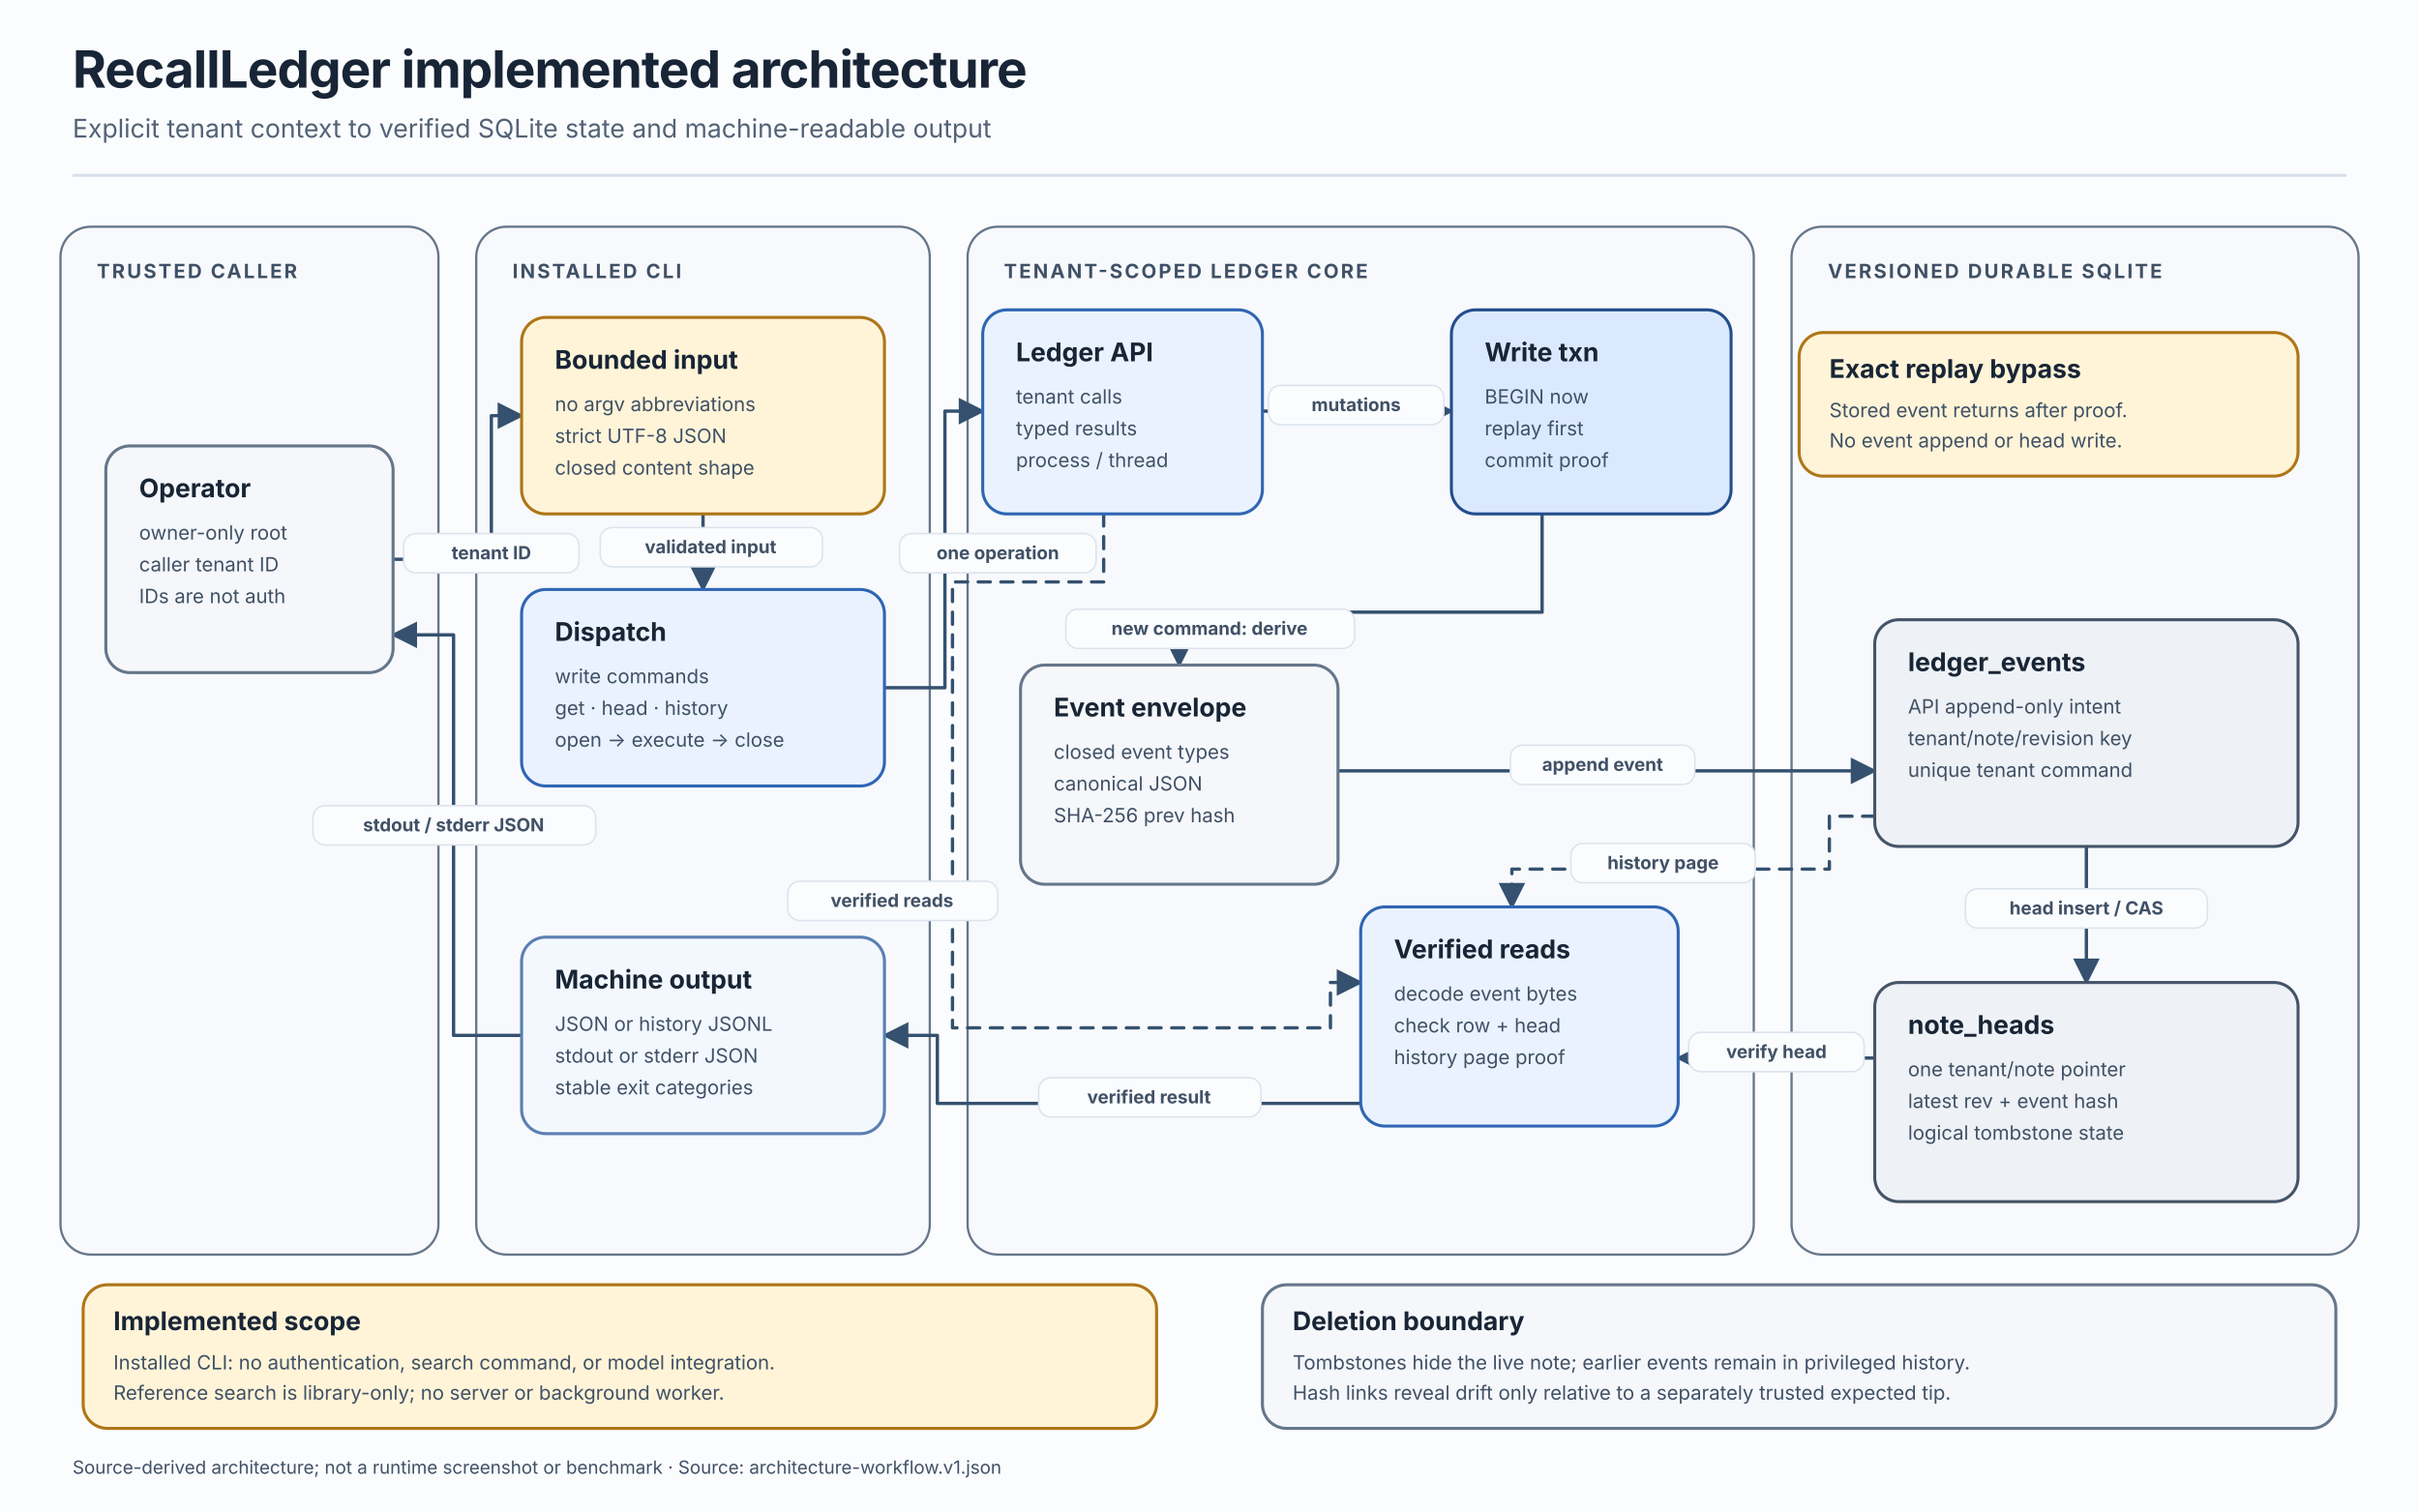
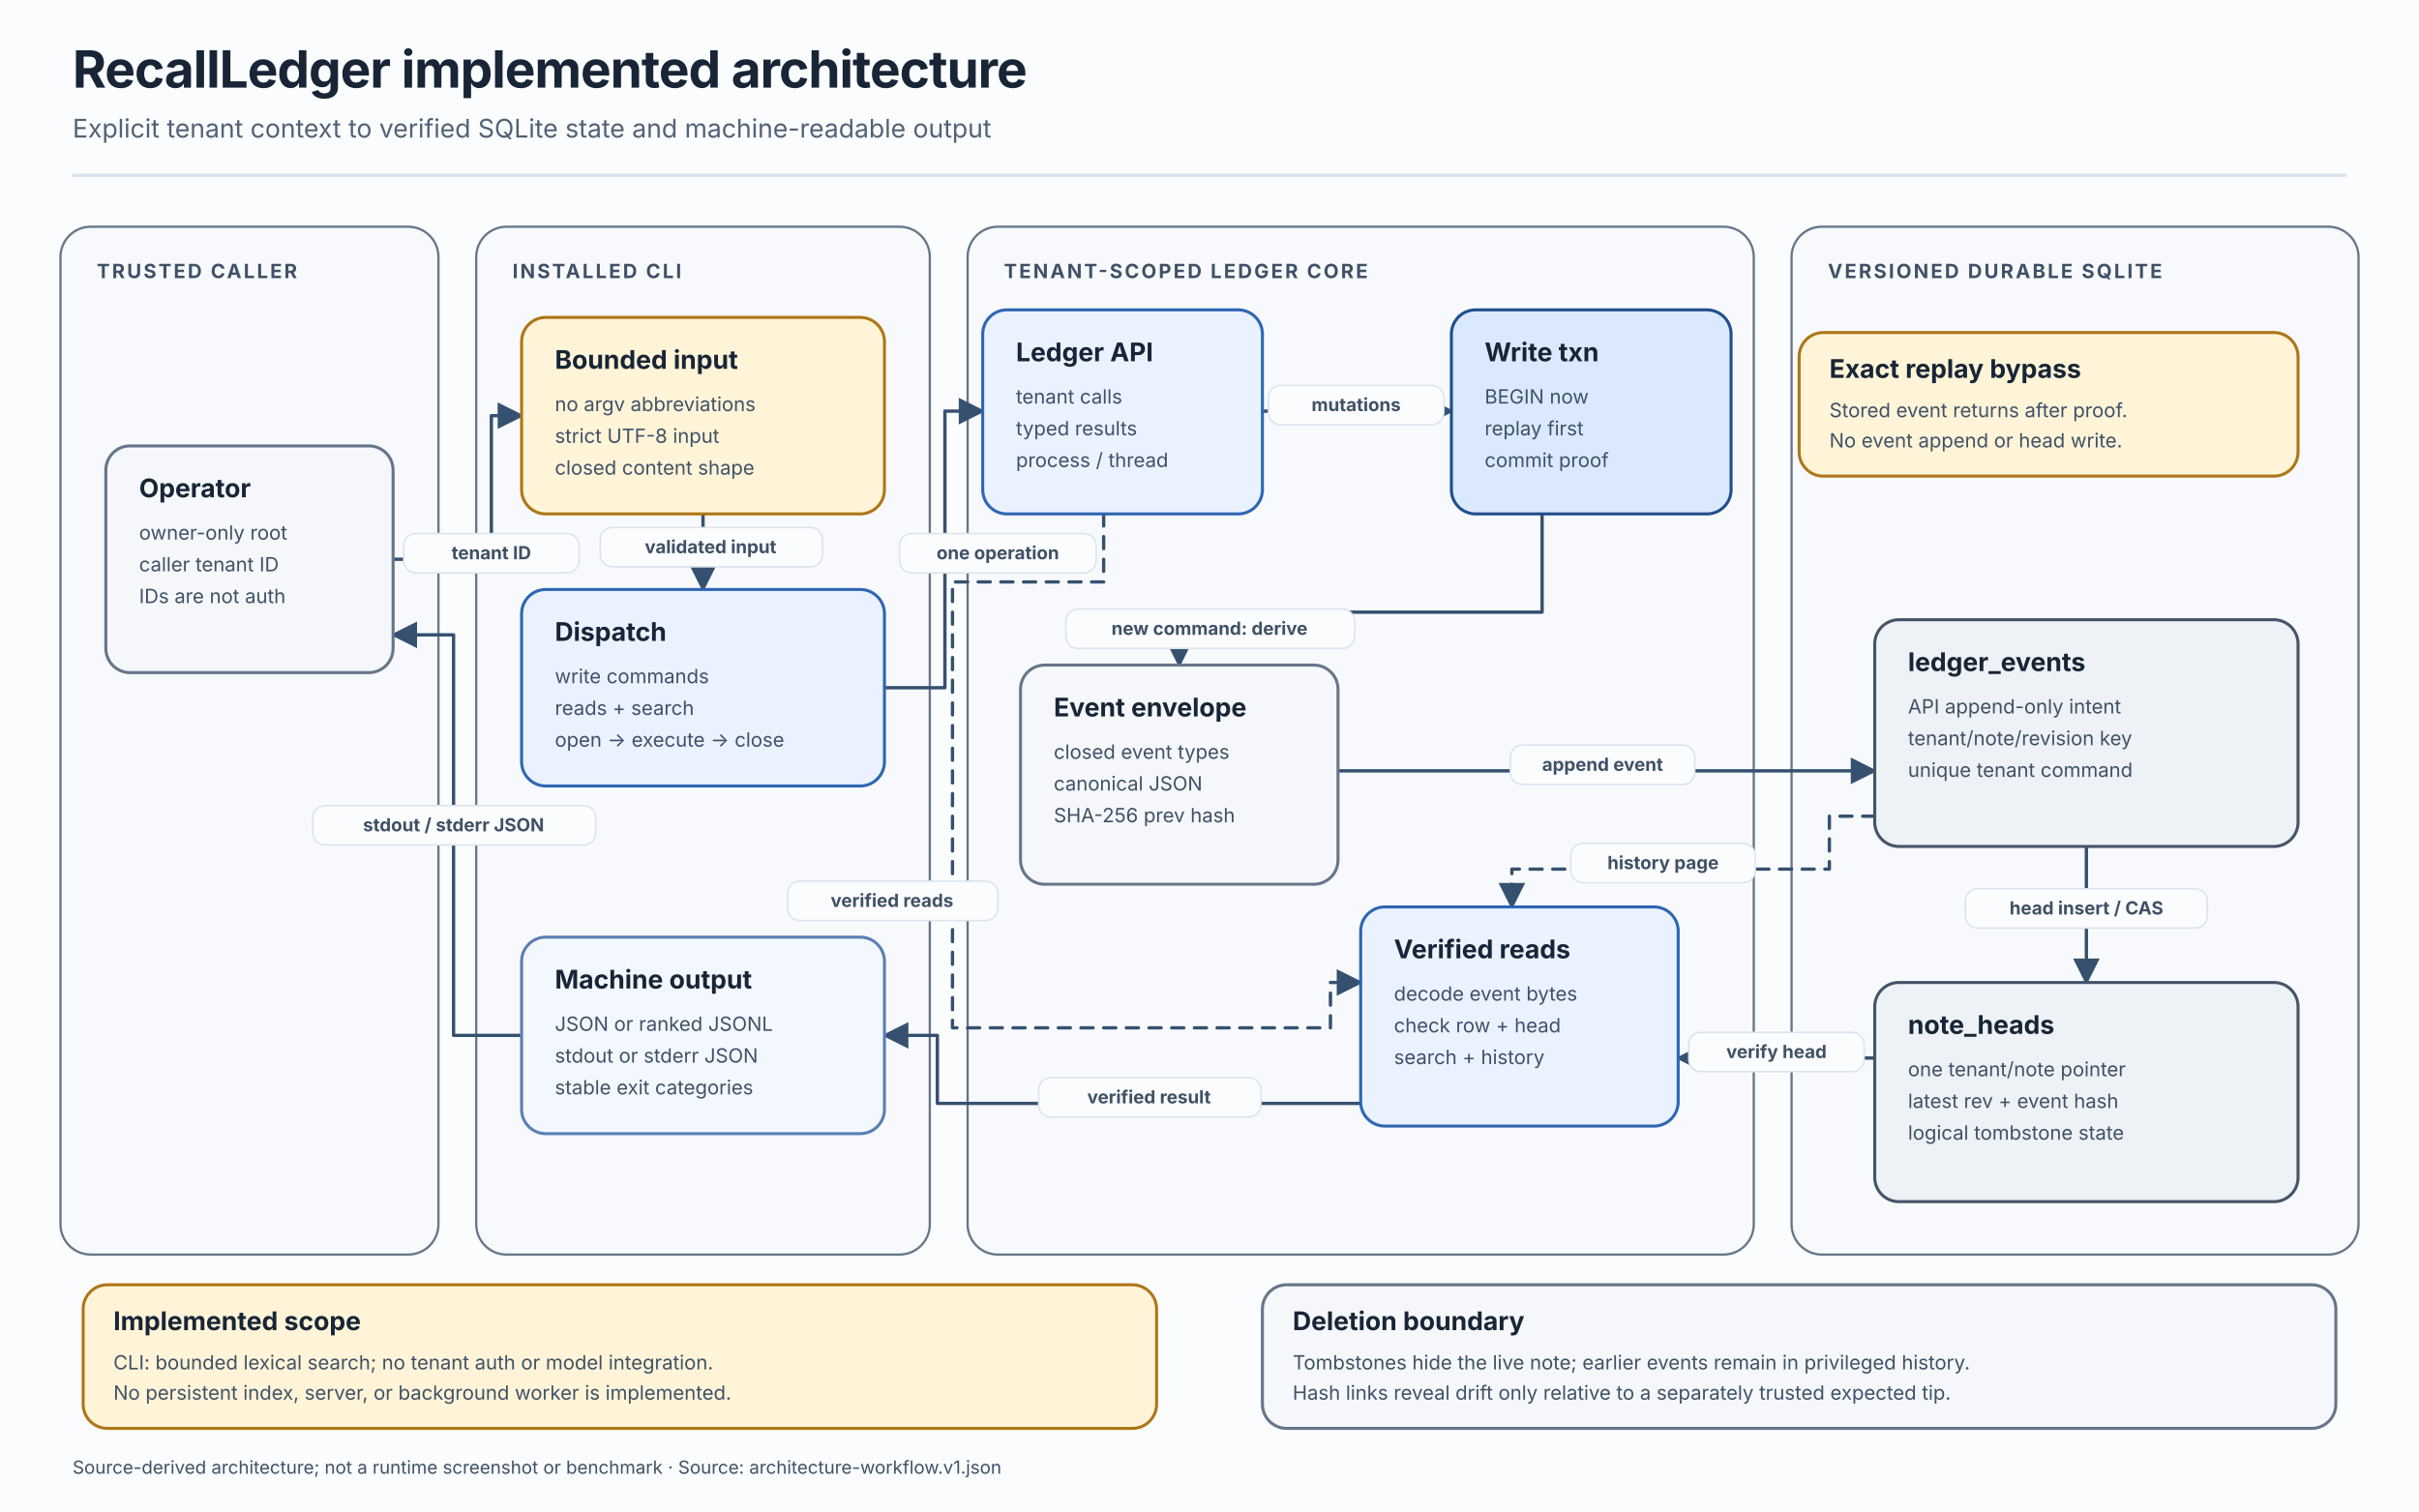
<svg xmlns="http://www.w3.org/2000/svg" viewBox="0 0 1600 1000" data-entry="caller-context" role="img" aria-labelledby="architecture-workflow-title architecture-workflow-description">
  <defs>
    <marker id="arrow" viewBox="0 0 10 10" refX="9" refY="5" markerWidth="8" markerHeight="8" orient="auto-start-reverse">
      <path d="M 0 0 L 10 5 L 0 10 z" fill="#35516f" />
    </marker>
    <marker id="arrow-warning" viewBox="0 0 10 10" refX="9" refY="5" markerWidth="8" markerHeight="8" orient="auto-start-reverse">
      <path d="M 0 0 L 10 5 L 0 10 z" fill="#b95d1a" />
    </marker>
    <style>
      text { font-family: Inter, ui-sans-serif, system-ui, -apple-system, BlinkMacSystemFont, "Segoe UI", sans-serif; fill: #182536; }
      .canvas { fill: #fbfcfe; }
      .header-rule { stroke: #d8e0ea; stroke-width: 2; }
      .diagram-title { font-size: 34px; font-weight: 750; letter-spacing: -0.6px; }
      .diagram-subtitle { font-size: 17px; fill: #526276; }
      .lane rect { fill: #f7f9fc; stroke: #66768a; stroke-width: 1.5; }
      .lane-label { font-size: 13px; font-weight: 750; letter-spacing: 1.4px; fill: #405166; }
      .node rect, .note rect { stroke-width: 2; }
      .node-primary rect { fill: #eaf2ff; stroke: #2f66b3; }
      .node-strong rect { fill: #dbe9ff; stroke: #214f8c; }
      .node-accent rect { fill: #fff4d8; stroke: #ae7617; }
      .node-neutral rect { fill: #f5f7fa; stroke: #66768a; }
      .node-storage rect { fill: #eef1f5; stroke: #455468; }
      .node-output rect { fill: #f3f8ff; stroke: #5b7fb3; }
      .node-warning rect { fill: #fff0e4; stroke: #b95d1a; }
      .node-title, .note-title { font-size: 17px; font-weight: 750; }
      .node-detail, .note-detail { font-size: 13px; fill: #405166; }
      .edge { fill: none; stroke: #35516f; stroke-width: 2.2; stroke-linejoin: round; stroke-linecap: round; }
      .edge-dashed { stroke-dasharray: 8 7; }
      .edge-warning { stroke: #b95d1a; stroke-dasharray: 5 5; }
      .edge-label rect { fill: #fbfcfe; stroke: #dce3ec; stroke-width: 1; }
      .edge-label text { font-size: 12px; font-weight: 650; fill: #405166; }
      .caption { font-size: 12px; fill: #405166; }
    </style>
  </defs>
  <rect class="canvas" x="0" y="0" width="1600" height="1000" />
  <text class="diagram-title" x="48" y="58">RecallLedger implemented architecture</text>
  <text class="diagram-subtitle" x="48" y="91">Explicit tenant context to verified SQLite state and machine-readable output</text>
  <line class="header-rule" x1="48" y1="116" x2="1552" y2="116" />
  <g class="lane" data-binding="trusted-context">
    <rect x="40" y="150" width="250" height="680" rx="20" />
    <text class="lane-label" x="64" y="184">TRUSTED CALLER</text>
  </g>
  <g class="lane" data-binding="cli-entry">
    <rect x="315" y="150" width="300" height="680" rx="20" />
    <text class="lane-label" x="339" y="184">INSTALLED CLI</text>
  </g>
  <g class="lane" data-binding="ledger-api">
    <rect x="640" y="150" width="520" height="680" rx="20" />
    <text class="lane-label" x="664" y="184">TENANT-SCOPED LEDGER CORE</text>
  </g>
  <g class="lane" data-binding="event-schema">
    <rect x="1185" y="150" width="375" height="680" rx="20" />
    <text class="lane-label" x="1209" y="184">VERSIONED DURABLE SQLITE</text>
  </g>
  <path class="edge edge-solid" id="context-to-input" data-binding="trusted-context" d="M 260 370 L 325 370 L 325 275 L 345 275" marker-end="url(#arrow)" />
  <path class="edge edge-solid" id="input-to-dispatch" data-binding="bounded-input" d="M 465 340 L 465 390" marker-end="url(#arrow)" />
  <path class="edge edge-solid" id="dispatch-to-api" data-binding="dispatch" d="M 585 455 L 625 455 L 625 272 L 650 272" marker-end="url(#arrow)" />
  <path class="edge edge-solid" id="api-to-transaction" data-binding="write-guard" d="M 835 272 L 960 272" marker-end="url(#arrow)" />
  <path class="edge edge-dashed" id="api-to-read-verifier" data-binding="history-read" d="M 730 340 L 730 385 L 630 385 L 630 680 L 880 680 L 880 650 L 900 650" marker-end="url(#arrow)" />
  <path class="edge edge-solid" id="transaction-to-event" data-binding="transition-order" d="M 1020 340 L 1020 405 L 780 405 L 780 440" marker-end="url(#arrow)" />
  <path class="edge edge-solid" id="event-to-log" data-binding="insert-event" d="M 885 510 L 1240 510" marker-end="url(#arrow)" />
  <path class="edge edge-solid" id="log-to-head" data-binding="head-write" d="M 1380 560 L 1380 650" marker-end="url(#arrow)" />
  <path class="edge edge-dashed" id="log-to-verifier" data-binding="history-read" d="M 1240 540 L 1210 540 L 1210 575 L 1000 575 L 1000 600" marker-end="url(#arrow)" />
  <path class="edge edge-dashed" id="head-to-verifier" data-binding="head-read" d="M 1240 700 L 1110 700" marker-end="url(#arrow)" />
  <path class="edge edge-solid" id="verifier-to-output" data-binding="machine-output" d="M 900 730 L 620 730 L 620 685 L 585 685" marker-end="url(#arrow)" />
  <path class="edge edge-solid" id="output-to-caller" data-binding="machine-output" d="M 345 685 L 300 685 L 300 420 L 260 420" marker-end="url(#arrow)" />
  <g class="node node-neutral" id="caller-context" data-binding="trusted-context">
    <rect x="70" y="295" width="190" height="150" rx="16" />
    <text class="node-title" x="92" y="329">Operator</text>
    <text class="node-detail" x="92" y="357">owner-only root</text>
    <text class="node-detail" x="92" y="378">caller tenant ID</text>
    <text class="node-detail" x="92" y="399">IDs are not auth</text>
  </g>
  <g class="node node-accent" id="bounded-cli-input" data-binding="bounded-input">
    <rect x="345" y="210" width="240" height="130" rx="16" />
    <text class="node-title" x="367" y="244">Bounded input</text>
    <text class="node-detail" x="367" y="272">no argv abbreviations</text>
-     <text class="node-detail" x="367" y="293">strict UTF-8 JSON</text>
+     <text class="node-detail" x="367" y="293">strict UTF-8 input</text>
    <text class="node-detail" x="367" y="314">closed content shape</text>
  </g>
  <g class="node node-primary" id="command-dispatch" data-binding="dispatch">
    <rect x="345" y="390" width="240" height="130" rx="16" />
    <text class="node-title" x="367" y="424">Dispatch</text>
    <text class="node-detail" x="367" y="452">write commands</text>
-     <text class="node-detail" x="367" y="473">get · head · history</text>
+     <text class="node-detail" x="367" y="473">reads + search</text>
    <text class="node-detail" x="367" y="494">open → execute → close</text>
  </g>
  <g class="node node-output" id="machine-json-output" data-binding="machine-output">
    <rect x="345" y="620" width="240" height="130" rx="16" />
    <text class="node-title" x="367" y="654">Machine output</text>
-     <text class="node-detail" x="367" y="682">JSON or history JSONL</text>
+     <text class="node-detail" x="367" y="682">JSON or ranked JSONL</text>
    <text class="node-detail" x="367" y="703">stdout or stderr JSON</text>
    <text class="node-detail" x="367" y="724">stable exit categories</text>
  </g>
  <g class="node node-primary" id="public-ledger-api" data-binding="ledger-api">
    <rect x="650" y="205" width="185" height="135" rx="16" />
    <text class="node-title" x="672" y="239">Ledger API</text>
    <text class="node-detail" x="672" y="267">tenant calls</text>
    <text class="node-detail" x="672" y="288">typed results</text>
    <text class="node-detail" x="672" y="309">process / thread</text>
  </g>
  <g class="node node-strong" id="write-transaction" data-binding="write-guard">
    <rect x="960" y="205" width="185" height="135" rx="16" />
    <text class="node-title" x="982" y="239">Write txn</text>
    <text class="node-detail" x="982" y="267">BEGIN now</text>
    <text class="node-detail" x="982" y="288">replay first</text>
    <text class="node-detail" x="982" y="309">commit proof</text>
  </g>
  <g class="node node-neutral" id="canonical-event" data-binding="event-contract">
    <rect x="675" y="440" width="210" height="145" rx="16" />
    <text class="node-title" x="697" y="474">Event envelope</text>
    <text class="node-detail" x="697" y="502">closed event types</text>
    <text class="node-detail" x="697" y="523">canonical JSON</text>
    <text class="node-detail" x="697" y="544">SHA-256 prev hash</text>
  </g>
  <g class="node node-primary" id="verified-projection" data-binding="row-reconciliation">
    <rect x="900" y="600" width="210" height="145" rx="16" />
    <text class="node-title" x="922" y="634">Verified reads</text>
    <text class="node-detail" x="922" y="662">decode event bytes</text>
    <text class="node-detail" x="922" y="683">check row + head</text>
-     <text class="node-detail" x="922" y="704">history page proof</text>
+     <text class="node-detail" x="922" y="704">search + history</text>
  </g>
  <g class="node node-storage" id="event-log" data-binding="event-schema">
    <rect x="1240" y="410" width="280" height="150" rx="16" />
    <text class="node-title" x="1262" y="444">ledger_events</text>
    <text class="node-detail" x="1262" y="472">API append-only intent</text>
    <text class="node-detail" x="1262" y="493">tenant/note/revision key</text>
    <text class="node-detail" x="1262" y="514">unique tenant command</text>
  </g>
  <g class="node node-storage" id="head-projection" data-binding="head-schema">
    <rect x="1240" y="650" width="280" height="145" rx="16" />
    <text class="node-title" x="1262" y="684">note_heads</text>
    <text class="node-detail" x="1262" y="712">one tenant/note pointer</text>
    <text class="node-detail" x="1262" y="733">latest rev + event hash</text>
    <text class="node-detail" x="1262" y="754">logical tombstone state</text>
  </g>
  <g class="edge-label" data-edge="context-to-input" data-binding="trusted-context">
    <rect x="267" y="353" width="116" height="26" rx="8" />
    <text x="325" y="370" text-anchor="middle">tenant ID</text>
  </g>
  <g class="edge-label" data-edge="input-to-dispatch" data-binding="bounded-input">
    <rect x="397" y="349" width="147" height="26" rx="8" />
    <text x="470" y="366" text-anchor="middle">validated input</text>
  </g>
  <g class="edge-label" data-edge="dispatch-to-api" data-binding="dispatch">
    <rect x="595" y="353" width="130" height="26" rx="8" />
    <text x="660" y="370" text-anchor="middle">one operation</text>
  </g>
  <g class="edge-label" data-edge="api-to-transaction" data-binding="write-guard">
    <rect x="839" y="255" width="116" height="26" rx="8" />
    <text x="897" y="272" text-anchor="middle">mutations</text>
  </g>
  <g class="edge-label" data-edge="api-to-read-verifier" data-binding="history-read">
    <rect x="521" y="583" width="139" height="26" rx="8" />
    <text x="590" y="600" text-anchor="middle">verified reads</text>
  </g>
  <g class="edge-label" data-edge="transaction-to-event" data-binding="transition-order">
    <rect x="705" y="403" width="191" height="26" rx="8" />
    <text x="800" y="420" text-anchor="middle">new command: derive</text>
  </g>
  <g class="edge-label" data-edge="event-to-log" data-binding="insert-event">
    <rect x="999" y="493" width="122" height="26" rx="8" />
    <text x="1060" y="510" text-anchor="middle">append event</text>
  </g>
  <g class="edge-label" data-edge="log-to-head" data-binding="head-write">
    <rect x="1300" y="588" width="160" height="26" rx="8" />
    <text x="1380" y="605" text-anchor="middle">head insert / CAS</text>
  </g>
  <g class="edge-label" data-edge="log-to-verifier" data-binding="history-read">
    <rect x="1039" y="558" width="122" height="26" rx="8" />
    <text x="1100" y="575" text-anchor="middle">history page</text>
  </g>
  <g class="edge-label" data-edge="head-to-verifier" data-binding="head-read">
    <rect x="1117" y="683" width="116" height="26" rx="8" />
    <text x="1175" y="700" text-anchor="middle">verify head</text>
  </g>
  <g class="edge-label" data-edge="verifier-to-output" data-binding="machine-output">
    <rect x="687" y="713" width="147" height="26" rx="8" />
    <text x="760" y="730" text-anchor="middle">verified result</text>
  </g>
  <g class="edge-label" data-edge="output-to-caller" data-binding="machine-output">
    <rect x="207" y="533" width="187" height="26" rx="8" />
    <text x="300" y="550" text-anchor="middle">stdout / stderr JSON</text>
  </g>
  <g class="note node-accent" id="replay-bypass-note" data-binding="transition-order">
    <rect x="1190" y="220" width="330" height="95" rx="16" />
    <text class="note-title" x="1210" y="250">Exact replay bypass</text>
    <text class="note-detail" x="1210" y="276">Stored event returns after proof.</text>
    <text class="note-detail" x="1210" y="296">No event append or head write.</text>
  </g>
  <g class="note node-accent" id="scope-note" data-binding="scope-boundary">
    <rect x="55" y="850" width="710" height="95" rx="16" />
    <text class="note-title" x="75" y="880">Implemented scope</text>
-     <text class="note-detail" x="75" y="906">Installed CLI: no authentication, search command, or model integration.</text>
-     <text class="note-detail" x="75" y="926">Reference search is library-only; no server or background worker.</text>
+     <text class="note-detail" x="75" y="906">CLI: bounded lexical search; no tenant auth or model integration.</text>
+     <text class="note-detail" x="75" y="926">No persistent index, server, or background worker is implemented.</text>
  </g>
  <g class="note node-neutral" id="deletion-note" data-binding="logical-deletion">
    <rect x="835" y="850" width="710" height="95" rx="16" />
    <text class="note-title" x="855" y="880">Deletion boundary</text>
    <text class="note-detail" x="855" y="906">Tombstones hide the live note; earlier events remain in privileged history.</text>
    <text class="note-detail" x="855" y="926">Hash links reveal drift only relative to a separately trusted expected tip.</text>
  </g>
  <text class="caption" x="48" y="975">Source-derived architecture; not a runtime screenshot or benchmark · Source: architecture-workflow.v1.json</text>
</svg>
